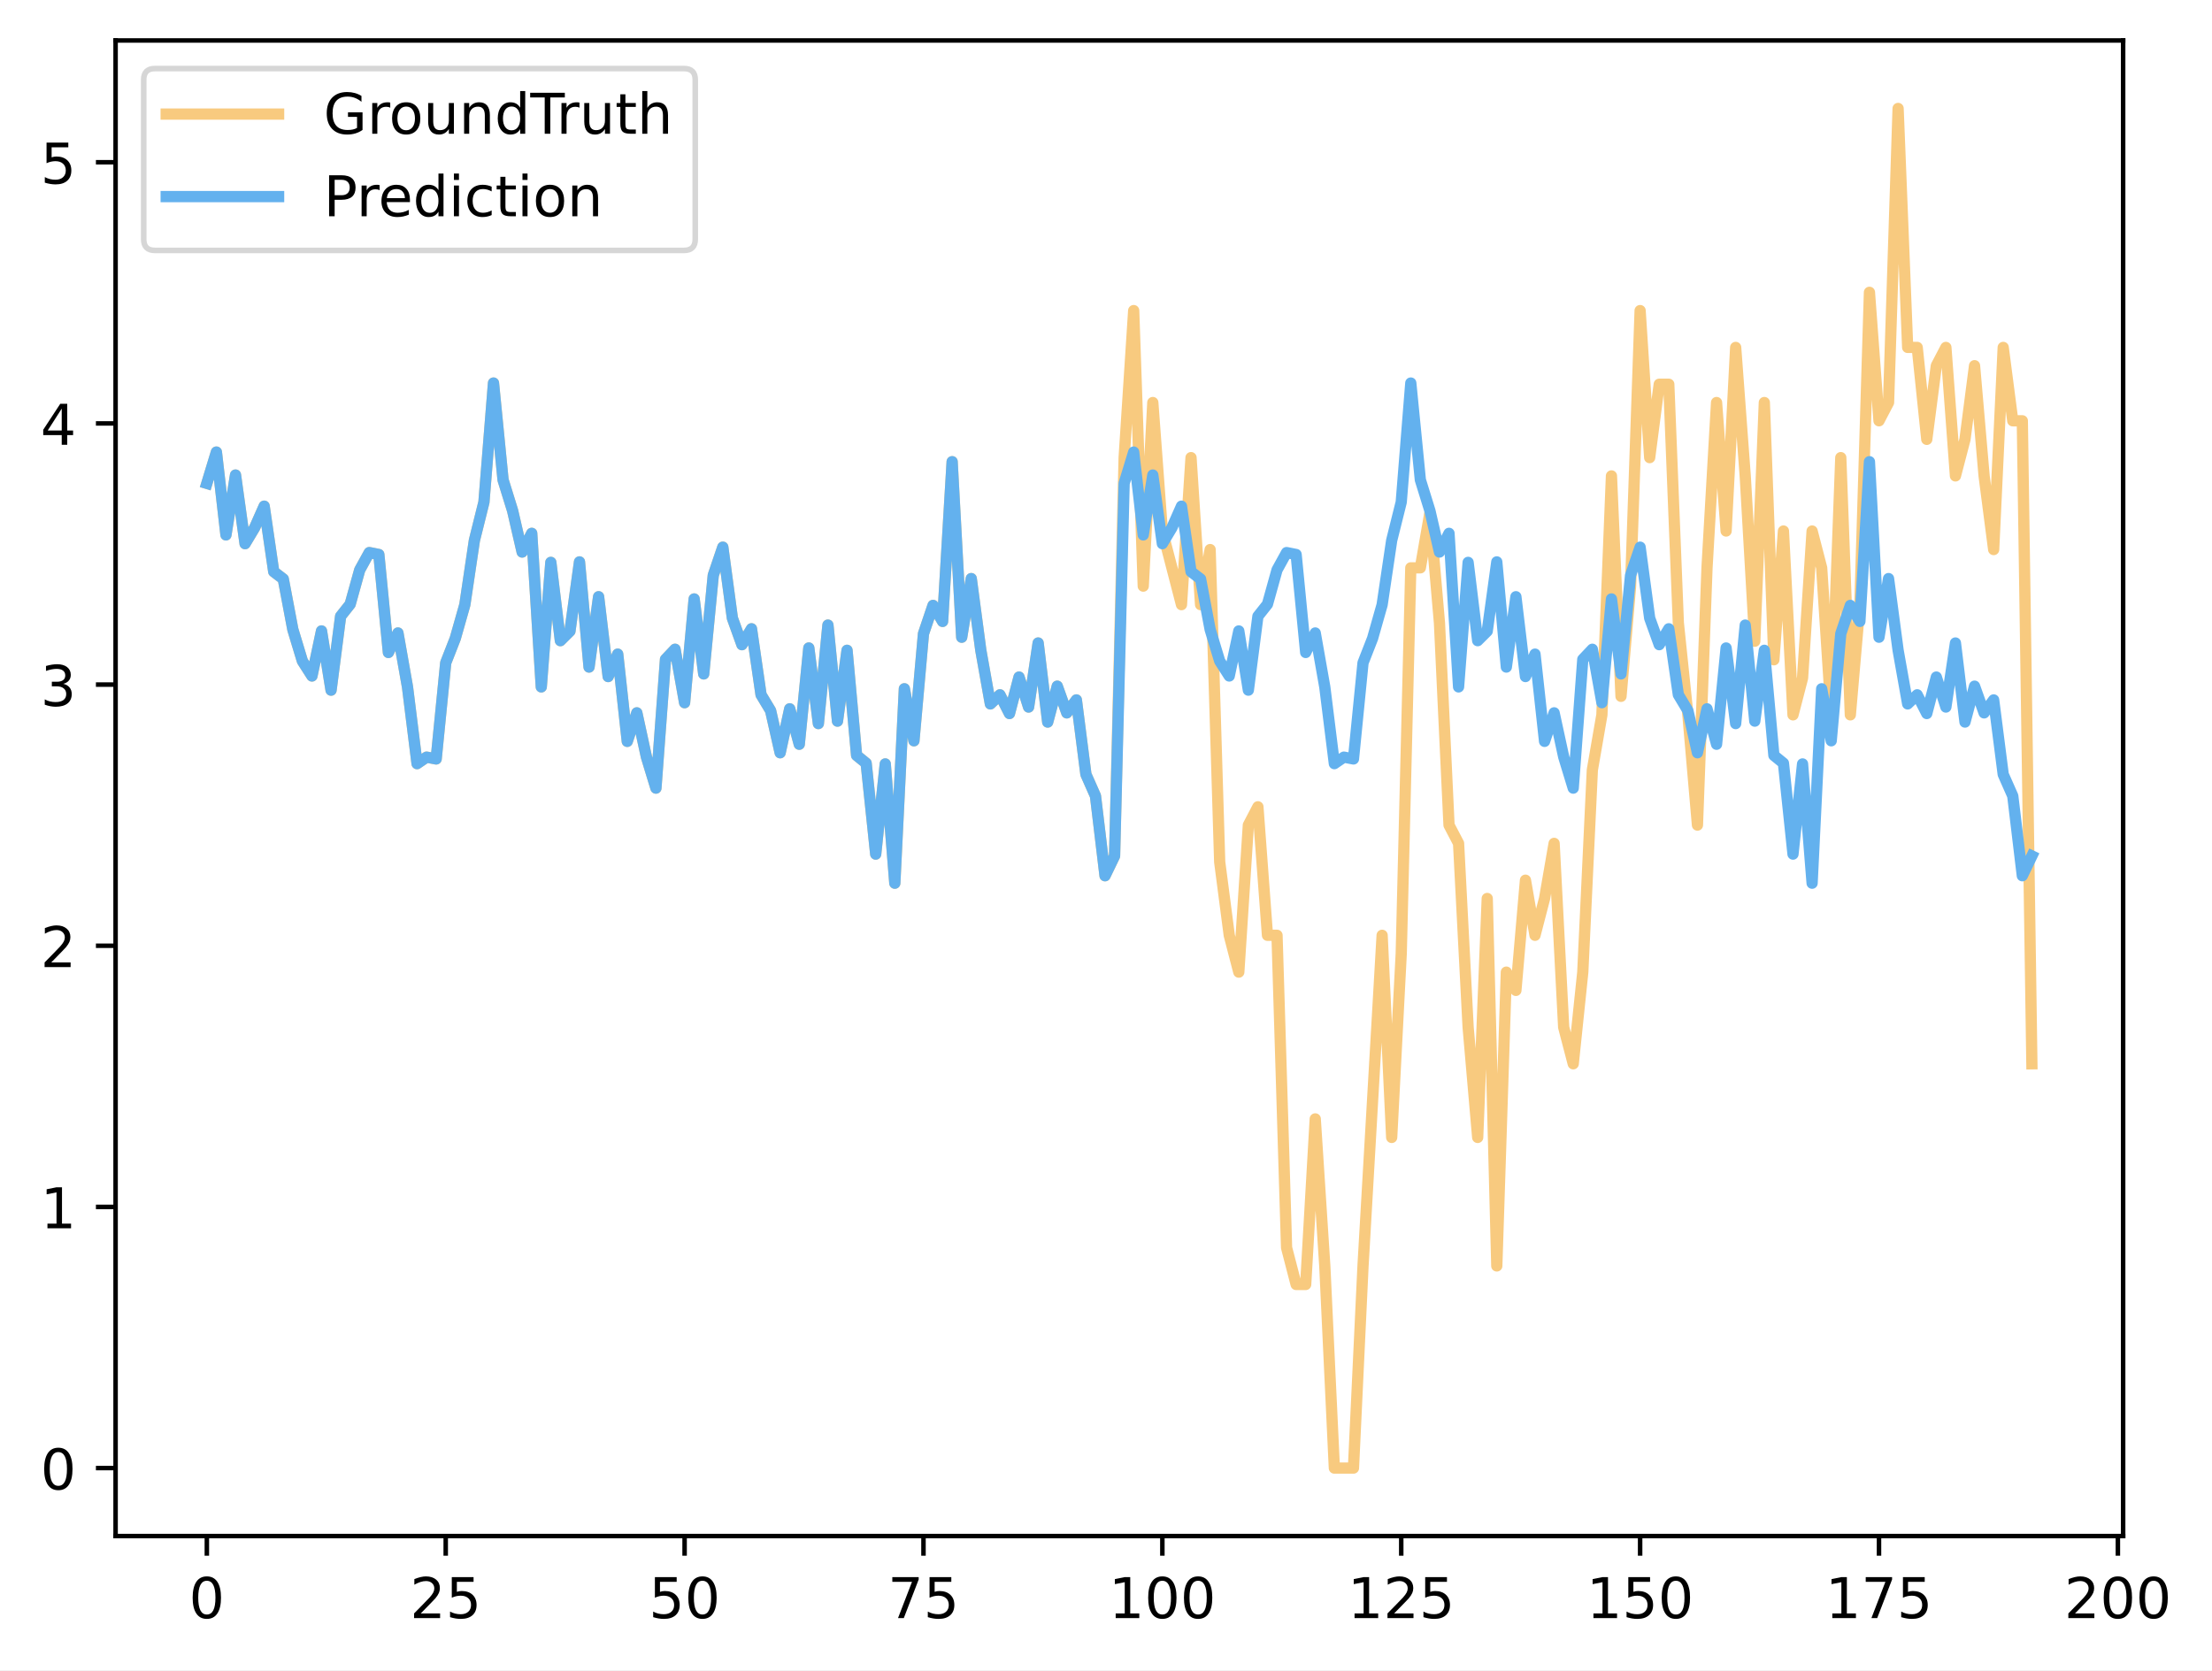
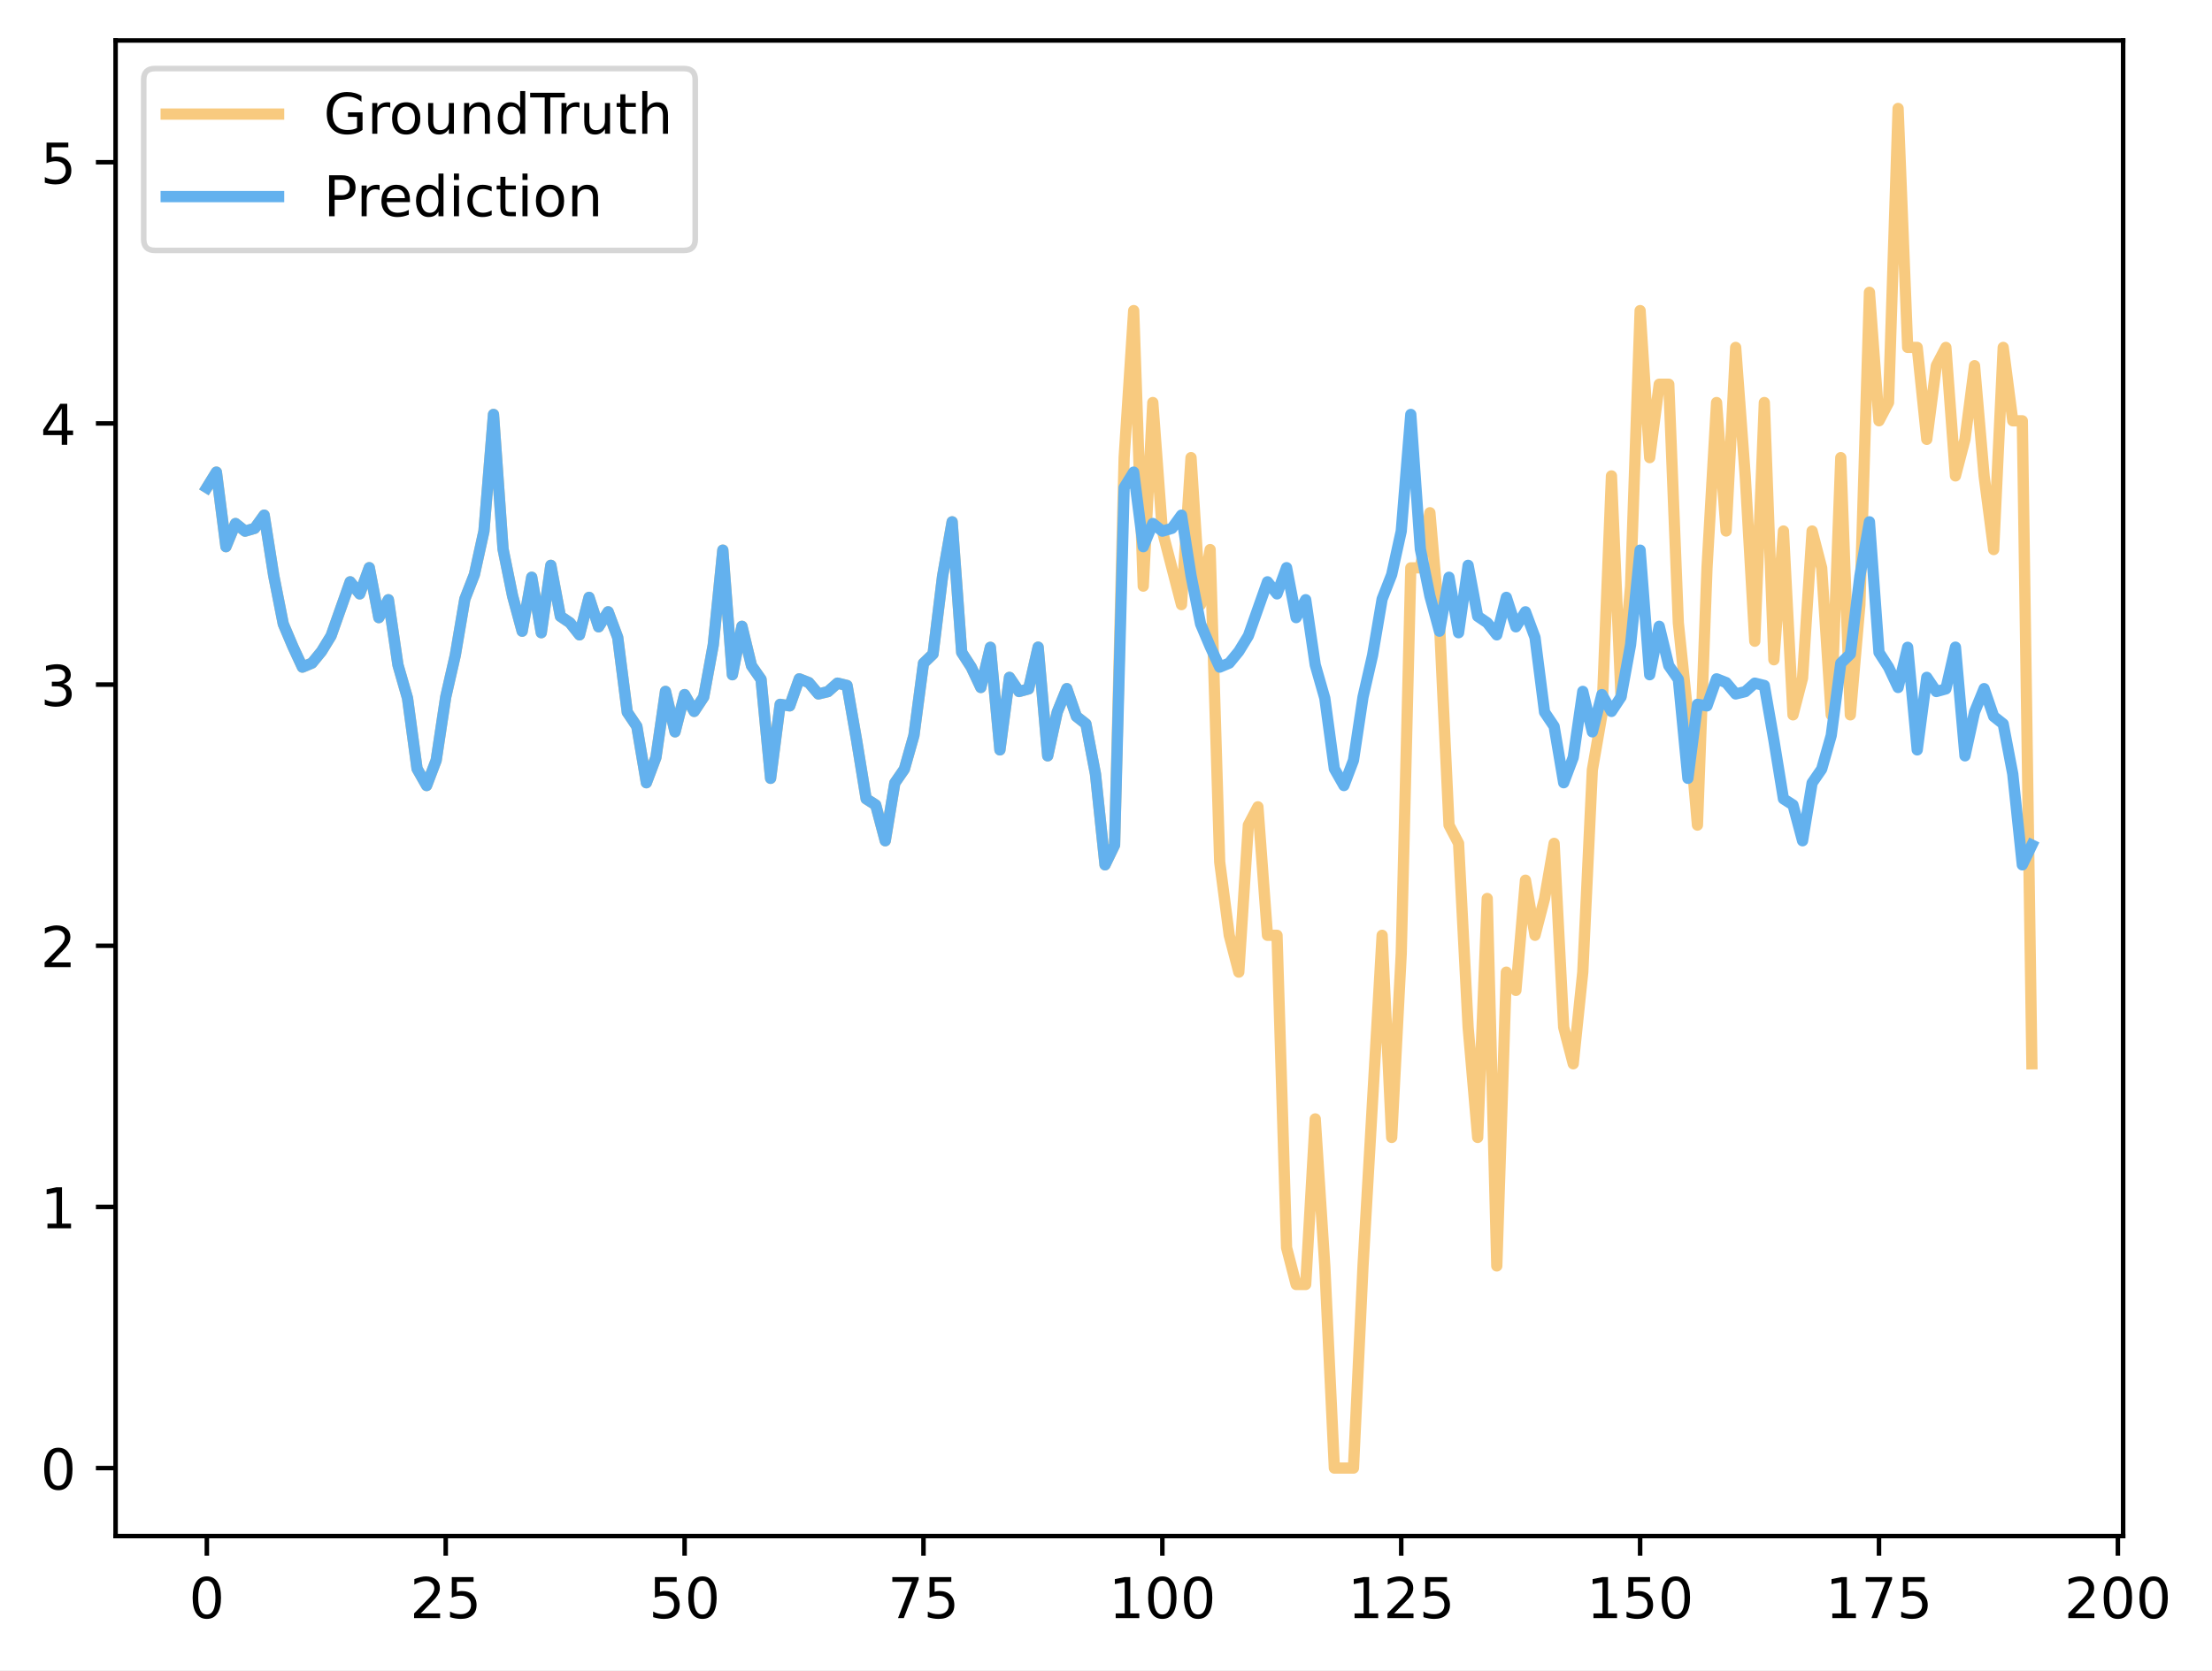
<svg xmlns="http://www.w3.org/2000/svg" xmlns:xlink="http://www.w3.org/1999/xlink" width="393.491pt" height="297.19pt" viewBox="0 0 393.491 297.19" version="1.1">
  <defs>
    <style type="text/css">*{stroke-linejoin: round; stroke-linecap: butt}</style>
  </defs>
  <g id="figure_1">
    <g id="patch_1">
      <path d="M 0 297.19  L 393.491 297.19  L 393.491 0  L 0 0  z " style="fill: #ffffff" />
    </g>
    <g id="axes_1">
      <g id="patch_2">
        <path d="M 20.562 273.312  L 377.683 273.312  L 377.683 7.2  L 20.562 7.2  z " style="fill: #ffffff" />
      </g>
      <g id="matplotlib.axis_1">
        <g id="xtick_1">
          <g id="line2d_1">
            <defs>
-               <path id="m73bec78a0f" d="M 0 0  L 0 3.5  " style="stroke: #000000; stroke-width: 0.8" />
+               <path id="mec364c894b" d="M 0 0  L 0 3.5  " style="stroke: #000000; stroke-width: 0.8" />
            </defs>
            <g>
-               <use xlink:href="#m73bec78a0f" x="36.795" y="273.312" style="stroke: #000000; stroke-width: 0.8" />
+               <use xlink:href="#mec364c894b" x="36.795" y="273.312" style="stroke: #000000; stroke-width: 0.8" />
            </g>
          </g>
          <g id="text_1">
            <g transform="translate(33.61398 287.9104) scale(0.1 -0.1)">
              <defs>
                <path id="DejaVuSans-30" d="M 2034 4250  Q 1547 4250 1301 3770  Q 1056 3291 1056 2328  Q 1056 1369 1301 889  Q 1547 409 2034 409  Q 2525 409 2770 889  Q 3016 1369 3016 2328  Q 3016 3291 2770 3770  Q 2525 4250 2034 4250  z M 2034 4750  Q 2819 4750 3233 4129  Q 3647 3509 3647 2328  Q 3647 1150 3233 529  Q 2819 -91 2034 -91  Q 1250 -91 836 529  Q 422 1150 422 2328  Q 422 3509 836 4129  Q 1250 4750 2034 4750  z " transform="scale(0.015625)" />
              </defs>
              <use xlink:href="#DejaVuSans-30" />
            </g>
          </g>
        </g>
        <g id="xtick_2">
          <g id="line2d_2">
            <g>
-               <use xlink:href="#m73bec78a0f" x="79.289" y="273.312" style="stroke: #000000; stroke-width: 0.8" />
+               <use xlink:href="#mec364c894b" x="79.289" y="273.312" style="stroke: #000000; stroke-width: 0.8" />
            </g>
          </g>
          <g id="text_2">
            <g transform="translate(72.92678 287.9104) scale(0.1 -0.1)">
              <defs>
                <path id="DejaVuSans-32" d="M 1228 531  L 3431 531  L 3431 0  L 469 0  L 469 531  Q 828 903 1448 1529  Q 2069 2156 2228 2338  Q 2531 2678 2651 2914  Q 2772 3150 2772 3378  Q 2772 3750 2511 3984  Q 2250 4219 1831 4219  Q 1534 4219 1204 4116  Q 875 4013 500 3803  L 500 4441  Q 881 4594 1212 4672  Q 1544 4750 1819 4750  Q 2544 4750 2975 4387  Q 3406 4025 3406 3419  Q 3406 3131 3298 2873  Q 3191 2616 2906 2266  Q 2828 2175 2409 1742  Q 1991 1309 1228 531  z " transform="scale(0.015625)" />
                <path id="DejaVuSans-35" d="M 691 4666  L 3169 4666  L 3169 4134  L 1269 4134  L 1269 2991  Q 1406 3038 1543 3061  Q 1681 3084 1819 3084  Q 2600 3084 3056 2656  Q 3513 2228 3513 1497  Q 3513 744 3044 326  Q 2575 -91 1722 -91  Q 1428 -91 1123 -41  Q 819 9 494 109  L 494 744  Q 775 591 1075 516  Q 1375 441 1709 441  Q 2250 441 2565 725  Q 2881 1009 2881 1497  Q 2881 1984 2565 2268  Q 2250 2553 1709 2553  Q 1456 2553 1204 2497  Q 953 2441 691 2322  L 691 4666  z " transform="scale(0.015625)" />
              </defs>
              <use xlink:href="#DejaVuSans-32" />
              <use xlink:href="#DejaVuSans-35" x="63.623" />
            </g>
          </g>
        </g>
        <g id="xtick_3">
          <g id="line2d_3">
            <g>
-               <use xlink:href="#m73bec78a0f" x="121.783" y="273.312" style="stroke: #000000; stroke-width: 0.8" />
+               <use xlink:href="#mec364c894b" x="121.783" y="273.312" style="stroke: #000000; stroke-width: 0.8" />
            </g>
          </g>
          <g id="text_3">
            <g transform="translate(115.4208 287.9104) scale(0.1 -0.1)">
              <use xlink:href="#DejaVuSans-35" />
              <use xlink:href="#DejaVuSans-30" x="63.623" />
            </g>
          </g>
        </g>
        <g id="xtick_4">
          <g id="line2d_4">
            <g>
-               <use xlink:href="#m73bec78a0f" x="164.277" y="273.312" style="stroke: #000000; stroke-width: 0.8" />
+               <use xlink:href="#mec364c894b" x="164.277" y="273.312" style="stroke: #000000; stroke-width: 0.8" />
            </g>
          </g>
          <g id="text_4">
            <g transform="translate(157.9149 287.9104) scale(0.1 -0.1)">
              <defs>
                <path id="DejaVuSans-37" d="M 525 4666  L 3525 4666  L 3525 4397  L 1831 0  L 1172 0  L 2766 4134  L 525 4134  L 525 4666  z " transform="scale(0.015625)" />
              </defs>
              <use xlink:href="#DejaVuSans-37" />
              <use xlink:href="#DejaVuSans-35" x="63.623" />
            </g>
          </g>
        </g>
        <g id="xtick_5">
          <g id="line2d_5">
            <g>
-               <use xlink:href="#m73bec78a0f" x="206.771" y="273.312" style="stroke: #000000; stroke-width: 0.8" />
+               <use xlink:href="#mec364c894b" x="206.771" y="273.312" style="stroke: #000000; stroke-width: 0.8" />
            </g>
          </g>
          <g id="text_5">
            <g transform="translate(197.2277 287.9104) scale(0.1 -0.1)">
              <defs>
                <path id="DejaVuSans-31" d="M 794 531  L 1825 531  L 1825 4091  L 703 3866  L 703 4441  L 1819 4666  L 2450 4666  L 2450 531  L 3481 531  L 3481 0  L 794 0  L 794 531  z " transform="scale(0.015625)" />
              </defs>
              <use xlink:href="#DejaVuSans-31" />
              <use xlink:href="#DejaVuSans-30" x="63.623" />
              <use xlink:href="#DejaVuSans-30" x="127.246" />
            </g>
          </g>
        </g>
        <g id="xtick_6">
          <g id="line2d_6">
            <g>
-               <use xlink:href="#m73bec78a0f" x="249.265" y="273.312" style="stroke: #000000; stroke-width: 0.8" />
+               <use xlink:href="#mec364c894b" x="249.265" y="273.312" style="stroke: #000000; stroke-width: 0.8" />
            </g>
          </g>
          <g id="text_6">
            <g transform="translate(239.7217 287.9104) scale(0.1 -0.1)">
              <use xlink:href="#DejaVuSans-31" />
              <use xlink:href="#DejaVuSans-32" x="63.623" />
              <use xlink:href="#DejaVuSans-35" x="127.246" />
            </g>
          </g>
        </g>
        <g id="xtick_7">
          <g id="line2d_7">
            <g>
-               <use xlink:href="#m73bec78a0f" x="291.76" y="273.312" style="stroke: #000000; stroke-width: 0.8" />
+               <use xlink:href="#mec364c894b" x="291.76" y="273.312" style="stroke: #000000; stroke-width: 0.8" />
            </g>
          </g>
          <g id="text_7">
            <g transform="translate(282.2158 287.9104) scale(0.1 -0.1)">
              <use xlink:href="#DejaVuSans-31" />
              <use xlink:href="#DejaVuSans-35" x="63.623" />
              <use xlink:href="#DejaVuSans-30" x="127.246" />
            </g>
          </g>
        </g>
        <g id="xtick_8">
          <g id="line2d_8">
            <g>
-               <use xlink:href="#m73bec78a0f" x="334.254" y="273.312" style="stroke: #000000; stroke-width: 0.8" />
+               <use xlink:href="#mec364c894b" x="334.254" y="273.312" style="stroke: #000000; stroke-width: 0.8" />
            </g>
          </g>
          <g id="text_8">
            <g transform="translate(324.7098 287.9104) scale(0.1 -0.1)">
              <use xlink:href="#DejaVuSans-31" />
              <use xlink:href="#DejaVuSans-37" x="63.623" />
              <use xlink:href="#DejaVuSans-35" x="127.246" />
            </g>
          </g>
        </g>
        <g id="xtick_9">
          <g id="line2d_9">
            <g>
-               <use xlink:href="#m73bec78a0f" x="376.748" y="273.312" style="stroke: #000000; stroke-width: 0.8" />
+               <use xlink:href="#mec364c894b" x="376.748" y="273.312" style="stroke: #000000; stroke-width: 0.8" />
            </g>
          </g>
          <g id="text_9">
            <g transform="translate(367.2039 287.9104) scale(0.1 -0.1)">
              <use xlink:href="#DejaVuSans-32" />
              <use xlink:href="#DejaVuSans-30" x="63.623" />
              <use xlink:href="#DejaVuSans-30" x="127.246" />
            </g>
          </g>
        </g>
      </g>
      <g id="matplotlib.axis_2">
        <g id="ytick_1">
          <g id="line2d_10">
            <defs>
-               <path id="m42e6a9a05f" d="M 0 0  L -3.5 0  " style="stroke: #000000; stroke-width: 0.8" />
+               <path id="me87e05640c" d="M 0 0  L -3.5 0  " style="stroke: #000000; stroke-width: 0.8" />
            </defs>
            <g>
-               <use xlink:href="#m42e6a9a05f" x="20.562" y="261.216" style="stroke: #000000; stroke-width: 0.8" />
+               <use xlink:href="#me87e05640c" x="20.562" y="261.216" style="stroke: #000000; stroke-width: 0.8" />
            </g>
          </g>
          <g id="text_10">
            <g transform="translate(7.2 265.0152) scale(0.1 -0.1)">
              <use xlink:href="#DejaVuSans-30" />
            </g>
          </g>
        </g>
        <g id="ytick_2">
          <g id="line2d_11">
            <g>
-               <use xlink:href="#m42e6a9a05f" x="20.562" y="214.747" style="stroke: #000000; stroke-width: 0.8" />
+               <use xlink:href="#me87e05640c" x="20.562" y="214.747" style="stroke: #000000; stroke-width: 0.8" />
            </g>
          </g>
          <g id="text_11">
            <g transform="translate(7.2 218.5458) scale(0.1 -0.1)">
              <use xlink:href="#DejaVuSans-31" />
            </g>
          </g>
        </g>
        <g id="ytick_3">
          <g id="line2d_12">
            <g>
-               <use xlink:href="#m42e6a9a05f" x="20.562" y="168.277" style="stroke: #000000; stroke-width: 0.8" />
+               <use xlink:href="#me87e05640c" x="20.562" y="168.277" style="stroke: #000000; stroke-width: 0.8" />
            </g>
          </g>
          <g id="text_12">
            <g transform="translate(7.2 172.0763) scale(0.1 -0.1)">
              <use xlink:href="#DejaVuSans-32" />
            </g>
          </g>
        </g>
        <g id="ytick_4">
          <g id="line2d_13">
            <g>
-               <use xlink:href="#m42e6a9a05f" x="20.562" y="121.808" style="stroke: #000000; stroke-width: 0.8" />
+               <use xlink:href="#me87e05640c" x="20.562" y="121.808" style="stroke: #000000; stroke-width: 0.8" />
            </g>
          </g>
          <g id="text_13">
            <g transform="translate(7.2 125.6068) scale(0.1 -0.1)">
              <defs>
                <path id="DejaVuSans-33" d="M 2597 2516  Q 3050 2419 3304 2112  Q 3559 1806 3559 1356  Q 3559 666 3084 287  Q 2609 -91 1734 -91  Q 1441 -91 1130 -33  Q 819 25 488 141  L 488 750  Q 750 597 1062 519  Q 1375 441 1716 441  Q 2309 441 2620 675  Q 2931 909 2931 1356  Q 2931 1769 2642 2001  Q 2353 2234 1838 2234  L 1294 2234  L 1294 2753  L 1863 2753  Q 2328 2753 2575 2939  Q 2822 3125 2822 3475  Q 2822 3834 2567 4026  Q 2313 4219 1838 4219  Q 1578 4219 1281 4162  Q 984 4106 628 3988  L 628 4550  Q 988 4650 1302 4700  Q 1616 4750 1894 4750  Q 2613 4750 3031 4423  Q 3450 4097 3450 3541  Q 3450 3153 3228 2886  Q 3006 2619 2597 2516  z " transform="scale(0.015625)" />
              </defs>
              <use xlink:href="#DejaVuSans-33" />
            </g>
          </g>
        </g>
        <g id="ytick_5">
          <g id="line2d_14">
            <g>
-               <use xlink:href="#m42e6a9a05f" x="20.562" y="75.338" style="stroke: #000000; stroke-width: 0.8" />
+               <use xlink:href="#me87e05640c" x="20.562" y="75.338" style="stroke: #000000; stroke-width: 0.8" />
            </g>
          </g>
          <g id="text_14">
            <g transform="translate(7.2 79.13737) scale(0.1 -0.1)">
              <defs>
                <path id="DejaVuSans-34" d="M 2419 4116  L 825 1625  L 2419 1625  L 2419 4116  z M 2253 4666  L 3047 4666  L 3047 1625  L 3713 1625  L 3713 1100  L 3047 1100  L 3047 0  L 2419 0  L 2419 1100  L 313 1100  L 313 1709  L 2253 4666  z " transform="scale(0.015625)" />
              </defs>
              <use xlink:href="#DejaVuSans-34" />
            </g>
          </g>
        </g>
        <g id="ytick_6">
          <g id="line2d_15">
            <g>
-               <use xlink:href="#m42e6a9a05f" x="20.562" y="28.869" style="stroke: #000000; stroke-width: 0.8" />
+               <use xlink:href="#me87e05640c" x="20.562" y="28.869" style="stroke: #000000; stroke-width: 0.8" />
            </g>
          </g>
          <g id="text_15">
            <g transform="translate(7.2 32.6679) scale(0.1 -0.1)">
              <use xlink:href="#DejaVuSans-35" />
            </g>
          </g>
        </g>
      </g>
      <g id="line2d_16">
-         <path d="M 36.795 86.009  L 38.495 80.434  L 40.195 95.179  L 41.895 84.521  L 43.594 96.74  L 45.294 93.901  L 46.994 90.061  L 48.694 101.716  L 50.393 103.018  L 52.093 112.005  L 53.793 117.621  L 55.493 120.282  L 57.192 112.262  L 58.892 122.803  L 60.592 109.652  L 62.292 107.508  L 63.991 101.404  L 65.691 98.32  L 67.391 98.66  L 69.091 116.099  L 70.79 112.623  L 72.49 122.244  L 74.19 135.878  L 75.89 134.715  L 77.59 135.042  L 79.289 117.937  L 80.989 113.59  L 82.689 107.6  L 84.389 96.152  L 86.088 89.339  L 87.788 68.153  L 89.488 85.382  L 91.188 90.868  L 92.887 98.228  L 94.587 94.894  L 96.287 122.223  L 97.987 100.061  L 99.686 113.996  L 101.386 112.306  L 103.086 99.975  L 104.786 118.693  L 106.485 106.172  L 108.185 120.381  L 109.885 116.387  L 111.585 131.914  L 113.285 126.834  L 114.984 134.66  L 116.684 140.233  L 118.384 117.315  L 120.084 115.52  L 121.783 125.033  L 123.483 106.567  L 125.183 119.913  L 126.883 102.363  L 128.582 97.356  L 130.282 109.982  L 131.982 114.71  L 133.682 111.877  L 135.381 123.615  L 137.081 126.444  L 138.781 133.941  L 140.481 126.118  L 142.18 132.428  L 143.88 115.294  L 145.58 128.749  L 147.28 111.22  L 148.98 128.315  L 150.679 115.706  L 152.379 134.408  L 154.079 135.794  L 155.779 151.971  L 157.478 135.925  L 159.178 157.15  L 160.878 122.551  L 162.578 131.81  L 164.277 112.751  L 165.977 107.717  L 167.677 110.572  L 169.377 82.149  L 171.076 113.384  L 172.776 102.945  L 174.476 115.703  L 176.176 125.249  L 177.875 123.625  L 179.575 126.962  L 181.275 120.467  L 182.975 125.807  L 184.675 114.407  L 186.374 128.479  L 188.074 122.088  L 189.774 126.844  L 191.474 124.535  L 193.173 137.783  L 194.873 141.625  L 196.573 155.822  L 198.273 152.299  L 199.972 81.426  L 201.672 55.263  L 203.372 104.289  L 205.072 71.621  L 206.771 94.484  L 210.171 107.588  L 211.871 81.426  L 213.57 107.588  L 215.27 97.783  L 216.97 153.36  L 218.67 166.418  L 220.37 172.971  L 222.069 146.808  L 223.769 143.555  L 225.469 166.418  L 227.169 166.418  L 228.868 221.996  L 230.568 228.548  L 232.268 228.548  L 233.968 199.086  L 235.667 225.249  L 237.367 261.216  L 240.767 261.216  L 242.466 225.249  L 245.866 166.418  L 247.566 202.386  L 249.265 169.671  L 250.965 101.036  L 252.665 101.036  L 254.365 91.231  L 256.065 110.841  L 257.764 146.808  L 259.464 150.061  L 261.164 182.776  L 262.864 202.386  L 264.563 159.866  L 266.263 225.249  L 267.963 172.971  L 269.663 176.223  L 271.362 156.613  L 273.062 166.418  L 274.762 159.866  L 276.462 150.061  L 278.161 182.776  L 279.861 189.281  L 281.561 172.971  L 283.261 137.003  L 284.96 127.198  L 286.66 84.679  L 288.36 123.899  L 290.06 104.289  L 291.76 55.263  L 293.459 81.426  L 295.159 68.368  L 296.859 68.368  L 298.559 110.841  L 300.258 127.198  L 301.958 146.808  L 303.658 101.036  L 305.358 71.621  L 307.057 94.484  L 308.757 61.816  L 310.457 84.679  L 312.157 114.094  L 313.856 71.621  L 315.556 117.393  L 317.256 94.484  L 318.956 127.198  L 320.655 120.646  L 322.355 94.484  L 324.055 101.036  L 325.755 127.198  L 327.455 81.426  L 329.154 127.198  L 330.854 107.588  L 332.554 52.01  L 334.254 74.873  L 335.953 71.621  L 337.653 19.296  L 339.353 61.816  L 341.053 61.816  L 342.752 78.173  L 344.452 65.068  L 346.152 61.816  L 347.852 84.679  L 349.551 78.173  L 351.251 65.068  L 352.951 84.679  L 354.651 97.783  L 356.35 61.816  L 358.05 74.873  L 359.75 74.873  L 361.45 189.281  L 361.45 189.281  " clip-path="url(#pfb6c0b4817)" style="fill: none; stroke: #f8ca7f; stroke-width: 2; stroke-linecap: square" />
+         <path d="M 36.795 86.759  L 38.495 84.003  L 40.195 97.273  L 41.895 93.149  L 43.594 94.509  L 45.294 94.01  L 46.994 91.658  L 48.694 102.42  L 50.393 111.019  L 52.093 115.036  L 53.793 118.702  L 55.493 117.988  L 57.192 115.911  L 58.892 113.134  L 62.292 103.522  L 63.991 105.672  L 65.691 101.004  L 67.391 109.895  L 69.091 106.707  L 70.79 118.304  L 72.49 124.222  L 74.19 136.78  L 75.89 139.776  L 77.59 135.284  L 79.289 124.019  L 80.989 116.598  L 82.689 106.597  L 84.389 102.237  L 86.088 94.513  L 87.788 73.74  L 89.488 97.692  L 91.188 106.059  L 92.887 112.313  L 94.587 102.71  L 96.287 112.582  L 97.987 100.586  L 99.686 109.653  L 101.386 110.804  L 103.086 112.962  L 104.786 106.287  L 106.485 111.532  L 108.185 108.855  L 109.885 113.428  L 111.585 126.72  L 113.285 129.247  L 114.984 139.275  L 116.684 134.767  L 118.384 123.019  L 120.084 130.221  L 121.783 123.587  L 123.483 126.585  L 125.183 124.01  L 126.883 114.738  L 128.582 97.887  L 130.282 120.059  L 131.982 111.434  L 133.682 118.441  L 135.381 120.88  L 137.081 138.488  L 138.781 125.325  L 140.481 125.597  L 142.18 120.784  L 143.88 121.45  L 145.58 123.476  L 147.28 123.066  L 148.98 121.551  L 150.679 121.967  L 152.379 131.705  L 154.079 142.136  L 155.779 143.225  L 157.478 149.6  L 159.178 139.313  L 160.878 136.852  L 162.578 130.858  L 164.277 118.013  L 165.977 116.37  L 167.677 102.516  L 169.377 92.847  L 171.076 116.086  L 172.776 118.717  L 174.476 122.327  L 176.176 115.173  L 177.875 133.429  L 179.575 120.521  L 181.275 123.045  L 182.975 122.578  L 184.675 115.145  L 186.374 134.489  L 188.074 126.698  L 189.774 122.526  L 191.474 127.465  L 193.173 128.806  L 194.873 137.722  L 196.573 153.882  L 198.273 150.362  L 199.972 81.426  L 201.672 55.263  L 203.372 104.289  L 205.072 71.621  L 206.771 94.484  L 210.171 107.588  L 211.871 81.426  L 213.57 107.588  L 215.27 97.783  L 216.97 153.36  L 218.67 166.418  L 220.37 172.971  L 222.069 146.808  L 223.769 143.555  L 225.469 166.418  L 227.169 166.418  L 228.868 221.996  L 230.568 228.548  L 232.268 228.548  L 233.968 199.086  L 235.667 225.249  L 237.367 261.216  L 240.767 261.216  L 242.466 225.249  L 245.866 166.418  L 247.566 202.386  L 249.265 169.671  L 250.965 101.036  L 252.665 101.036  L 254.365 91.231  L 256.065 110.841  L 257.764 146.808  L 259.464 150.061  L 261.164 182.776  L 262.864 202.386  L 264.563 159.866  L 266.263 225.249  L 267.963 172.971  L 269.663 176.223  L 271.362 156.613  L 273.062 166.418  L 274.762 159.866  L 276.462 150.061  L 278.161 182.776  L 279.861 189.281  L 281.561 172.971  L 283.261 137.003  L 284.96 127.198  L 286.66 84.679  L 288.36 123.899  L 290.06 104.289  L 291.76 55.263  L 293.459 81.426  L 295.159 68.368  L 296.859 68.368  L 298.559 110.841  L 300.258 127.198  L 301.958 146.808  L 303.658 101.036  L 305.358 71.621  L 307.057 94.484  L 308.757 61.816  L 310.457 84.679  L 312.157 114.094  L 313.856 71.621  L 315.556 117.393  L 317.256 94.484  L 318.956 127.198  L 320.655 120.646  L 322.355 94.484  L 324.055 101.036  L 325.755 127.198  L 327.455 81.426  L 329.154 127.198  L 330.854 107.588  L 332.554 52.01  L 334.254 74.873  L 335.953 71.621  L 337.653 19.296  L 339.353 61.816  L 341.053 61.816  L 342.752 78.173  L 344.452 65.068  L 346.152 61.816  L 347.852 84.679  L 349.551 78.173  L 351.251 65.068  L 352.951 84.679  L 354.651 97.783  L 356.35 61.816  L 358.05 74.873  L 359.75 74.873  L 361.45 189.281  L 361.45 189.281  " clip-path="url(#p85f5e354e3)" style="fill: none; stroke: #f8ca7f; stroke-width: 2; stroke-linecap: square" />
      </g>
      <g id="line2d_17">
-         <path d="M 36.795 86.009  L 38.495 80.434  L 40.195 95.179  L 41.895 84.521  L 43.594 96.74  L 45.294 93.901  L 46.994 90.061  L 48.694 101.716  L 50.393 103.018  L 52.093 112.005  L 53.793 117.621  L 55.493 120.282  L 57.192 112.262  L 58.892 122.803  L 60.592 109.652  L 62.292 107.508  L 63.991 101.404  L 65.691 98.32  L 67.391 98.66  L 69.091 116.099  L 70.79 112.623  L 72.49 122.244  L 74.19 135.878  L 75.89 134.715  L 77.59 135.042  L 79.289 117.937  L 80.989 113.59  L 82.689 107.6  L 84.389 96.152  L 86.088 89.339  L 87.788 68.153  L 89.488 85.382  L 91.188 90.868  L 92.887 98.228  L 94.587 94.894  L 96.287 122.223  L 97.987 100.061  L 99.686 113.996  L 101.386 112.306  L 103.086 99.975  L 104.786 118.693  L 106.485 106.172  L 108.185 120.381  L 109.885 116.387  L 111.585 131.914  L 113.285 126.834  L 114.984 134.66  L 116.684 140.233  L 118.384 117.315  L 120.084 115.52  L 121.783 125.033  L 123.483 106.567  L 125.183 119.913  L 126.883 102.363  L 128.582 97.356  L 130.282 109.982  L 131.982 114.71  L 133.682 111.877  L 135.381 123.615  L 137.081 126.444  L 138.781 133.941  L 140.481 126.118  L 142.18 132.428  L 143.88 115.294  L 145.58 128.749  L 147.28 111.22  L 148.98 128.315  L 150.679 115.706  L 152.379 134.408  L 154.079 135.794  L 155.779 151.971  L 157.478 135.925  L 159.178 157.15  L 160.878 122.551  L 162.578 131.81  L 164.277 112.751  L 165.977 107.717  L 167.677 110.572  L 169.377 82.149  L 171.076 113.384  L 172.776 102.945  L 174.476 115.703  L 176.176 125.249  L 177.875 123.625  L 179.575 126.962  L 181.275 120.467  L 182.975 125.807  L 184.675 114.407  L 186.374 128.479  L 188.074 122.088  L 189.774 126.844  L 191.474 124.535  L 193.173 137.783  L 194.873 141.625  L 196.573 155.822  L 198.273 152.299  L 199.972 86.009  L 201.672 80.434  L 203.372 95.179  L 205.072 84.521  L 206.771 96.74  L 208.471 93.901  L 210.171 90.061  L 211.871 101.716  L 213.57 103.018  L 215.27 112.005  L 216.97 117.621  L 218.67 120.282  L 220.37 112.262  L 222.069 122.803  L 223.769 109.652  L 225.469 107.508  L 227.169 101.404  L 228.868 98.32  L 230.568 98.66  L 232.268 116.099  L 233.968 112.623  L 235.667 122.244  L 237.367 135.878  L 239.067 134.715  L 240.767 135.042  L 242.466 117.937  L 244.166 113.59  L 245.866 107.6  L 247.566 96.152  L 249.265 89.339  L 250.965 68.153  L 252.665 85.382  L 254.365 90.868  L 256.065 98.228  L 257.764 94.894  L 259.464 122.223  L 261.164 100.061  L 262.864 113.996  L 264.563 112.306  L 266.263 99.975  L 267.963 118.693  L 269.663 106.172  L 271.362 120.381  L 273.062 116.387  L 274.762 131.914  L 276.462 126.834  L 278.161 134.66  L 279.861 140.233  L 281.561 117.315  L 283.261 115.52  L 284.96 125.033  L 286.66 106.567  L 288.36 119.913  L 290.06 102.363  L 291.76 97.356  L 293.459 109.982  L 295.159 114.71  L 296.859 111.877  L 298.559 123.615  L 300.258 126.444  L 301.958 133.941  L 303.658 126.118  L 305.358 132.428  L 307.057 115.294  L 308.757 128.749  L 310.457 111.22  L 312.157 128.315  L 313.856 115.706  L 315.556 134.408  L 317.256 135.794  L 318.956 151.971  L 320.655 135.925  L 322.355 157.15  L 324.055 122.551  L 325.755 131.81  L 327.455 112.751  L 329.154 107.717  L 330.854 110.572  L 332.554 82.149  L 334.254 113.384  L 335.953 102.945  L 337.653 115.703  L 339.353 125.249  L 341.053 123.625  L 342.752 126.962  L 344.452 120.467  L 346.152 125.807  L 347.852 114.407  L 349.551 128.479  L 351.251 122.088  L 352.951 126.844  L 354.651 124.535  L 356.35 137.783  L 358.05 141.625  L 359.75 155.822  L 361.45 152.299  L 361.45 152.299  " clip-path="url(#pfb6c0b4817)" style="fill: none; stroke: #63b1ee; stroke-width: 2; stroke-linecap: square" />
+         <path d="M 36.795 86.759  L 38.495 84.003  L 40.195 97.273  L 41.895 93.149  L 43.594 94.509  L 45.294 94.01  L 46.994 91.658  L 48.694 102.42  L 50.393 111.019  L 52.093 115.036  L 53.793 118.702  L 55.493 117.988  L 57.192 115.911  L 58.892 113.134  L 62.292 103.522  L 63.991 105.672  L 65.691 101.004  L 67.391 109.895  L 69.091 106.707  L 70.79 118.304  L 72.49 124.222  L 74.19 136.78  L 75.89 139.776  L 77.59 135.284  L 79.289 124.019  L 80.989 116.598  L 82.689 106.597  L 84.389 102.237  L 86.088 94.513  L 87.788 73.74  L 89.488 97.692  L 91.188 106.059  L 92.887 112.313  L 94.587 102.71  L 96.287 112.582  L 97.987 100.586  L 99.686 109.653  L 101.386 110.804  L 103.086 112.962  L 104.786 106.287  L 106.485 111.532  L 108.185 108.855  L 109.885 113.428  L 111.585 126.72  L 113.285 129.247  L 114.984 139.275  L 116.684 134.767  L 118.384 123.019  L 120.084 130.221  L 121.783 123.587  L 123.483 126.585  L 125.183 124.01  L 126.883 114.738  L 128.582 97.887  L 130.282 120.059  L 131.982 111.434  L 133.682 118.441  L 135.381 120.88  L 137.081 138.488  L 138.781 125.325  L 140.481 125.597  L 142.18 120.784  L 143.88 121.45  L 145.58 123.476  L 147.28 123.066  L 148.98 121.551  L 150.679 121.967  L 152.379 131.705  L 154.079 142.136  L 155.779 143.225  L 157.478 149.6  L 159.178 139.313  L 160.878 136.852  L 162.578 130.858  L 164.277 118.013  L 165.977 116.37  L 167.677 102.516  L 169.377 92.847  L 171.076 116.086  L 172.776 118.717  L 174.476 122.327  L 176.176 115.173  L 177.875 133.429  L 179.575 120.521  L 181.275 123.045  L 182.975 122.578  L 184.675 115.145  L 186.374 134.489  L 188.074 126.698  L 189.774 122.526  L 191.474 127.465  L 193.173 128.806  L 194.873 137.722  L 196.573 153.882  L 198.273 150.362  L 199.972 86.759  L 201.672 84.003  L 203.372 97.273  L 205.072 93.149  L 206.771 94.509  L 208.471 94.01  L 210.171 91.658  L 211.871 102.42  L 213.57 111.019  L 215.27 115.036  L 216.97 118.702  L 218.67 117.988  L 220.37 115.911  L 222.069 113.134  L 225.469 103.522  L 227.169 105.672  L 228.868 101.004  L 230.568 109.895  L 232.268 106.707  L 233.968 118.304  L 235.667 124.222  L 237.367 136.78  L 239.067 139.776  L 240.767 135.284  L 242.466 124.019  L 244.166 116.598  L 245.866 106.597  L 247.566 102.237  L 249.265 94.513  L 250.965 73.74  L 252.665 97.692  L 254.365 106.059  L 256.065 112.313  L 257.764 102.71  L 259.464 112.582  L 261.164 100.586  L 262.864 109.653  L 264.563 110.804  L 266.263 112.962  L 267.963 106.287  L 269.663 111.532  L 271.362 108.855  L 273.062 113.428  L 274.762 126.72  L 276.462 129.247  L 278.161 139.275  L 279.861 134.767  L 281.561 123.019  L 283.261 130.221  L 284.96 123.587  L 286.66 126.585  L 288.36 124.01  L 290.06 114.738  L 291.76 97.887  L 293.459 120.059  L 295.159 111.434  L 296.859 118.441  L 298.559 120.88  L 300.258 138.488  L 301.958 125.325  L 303.658 125.597  L 305.358 120.784  L 307.057 121.45  L 308.757 123.476  L 310.457 123.066  L 312.157 121.551  L 313.856 121.967  L 315.556 131.705  L 317.256 142.136  L 318.956 143.225  L 320.655 149.6  L 322.355 139.313  L 324.055 136.852  L 325.755 130.858  L 327.455 118.013  L 329.154 116.37  L 330.854 102.516  L 332.554 92.847  L 334.254 116.086  L 335.953 118.717  L 337.653 122.327  L 339.353 115.173  L 341.053 133.429  L 342.752 120.521  L 344.452 123.045  L 346.152 122.578  L 347.852 115.145  L 349.551 134.489  L 351.251 126.698  L 352.951 122.526  L 354.651 127.465  L 356.35 128.806  L 358.05 137.722  L 359.75 153.882  L 361.45 150.362  L 361.45 150.362  " clip-path="url(#p85f5e354e3)" style="fill: none; stroke: #63b1ee; stroke-width: 2; stroke-linecap: square" />
      </g>
      <g id="patch_3">
        <path d="M 20.562 273.312  L 20.562 7.2  " style="fill: none; stroke: #000000; stroke-width: 0.8; stroke-linejoin: miter; stroke-linecap: square" />
      </g>
      <g id="patch_4">
        <path d="M 377.683 273.312  L 377.683 7.2  " style="fill: none; stroke: #000000; stroke-width: 0.8; stroke-linejoin: miter; stroke-linecap: square" />
      </g>
      <g id="patch_5">
        <path d="M 20.562 273.312  L 377.683 273.312  " style="fill: none; stroke: #000000; stroke-width: 0.8; stroke-linejoin: miter; stroke-linecap: square" />
      </g>
      <g id="patch_6">
        <path d="M 20.562 7.2  L 377.683 7.2  " style="fill: none; stroke: #000000; stroke-width: 0.8; stroke-linejoin: miter; stroke-linecap: square" />
      </g>
      <g id="legend_1">
        <g id="patch_7">
          <path d="M 27.562 44.556  L 121.678 44.556  Q 123.678 44.556 123.678 42.556  L 123.678 14.2  Q 123.678 12.2 121.678 12.2  L 27.562 12.2  Q 25.562 12.2 25.562 14.2  L 25.562 42.556  Q 25.562 44.556 27.562 44.556  z " style="fill: #ffffff; opacity: 0.8; stroke: #cccccc; stroke-linejoin: miter" />
        </g>
        <g id="line2d_18">
          <path d="M 29.562 20.298  L 39.562 20.298  L 49.562 20.298  " style="fill: none; stroke: #f8ca7f; stroke-width: 2; stroke-linecap: square" />
        </g>
        <g id="text_16">
          <g transform="translate(57.5625 23.79844) scale(0.1 -0.1)">
            <defs>
              <path id="DejaVuSans-47" d="M 3809 666  L 3809 1919  L 2778 1919  L 2778 2438  L 4434 2438  L 4434 434  Q 4069 175 3628 42  Q 3188 -91 2688 -91  Q 1594 -91 976 548  Q 359 1188 359 2328  Q 359 3472 976 4111  Q 1594 4750 2688 4750  Q 3144 4750 3555 4637  Q 3966 4525 4313 4306  L 4313 3634  Q 3963 3931 3569 4081  Q 3175 4231 2741 4231  Q 1884 4231 1454 3753  Q 1025 3275 1025 2328  Q 1025 1384 1454 906  Q 1884 428 2741 428  Q 3075 428 3337 486  Q 3600 544 3809 666  z " transform="scale(0.015625)" />
              <path id="DejaVuSans-72" d="M 2631 2963  Q 2534 3019 2420 3045  Q 2306 3072 2169 3072  Q 1681 3072 1420 2755  Q 1159 2438 1159 1844  L 1159 0  L 581 0  L 581 3500  L 1159 3500  L 1159 2956  Q 1341 3275 1631 3429  Q 1922 3584 2338 3584  Q 2397 3584 2469 3576  Q 2541 3569 2628 3553  L 2631 2963  z " transform="scale(0.015625)" />
              <path id="DejaVuSans-6f" d="M 1959 3097  Q 1497 3097 1228 2736  Q 959 2375 959 1747  Q 959 1119 1226 758  Q 1494 397 1959 397  Q 2419 397 2687 759  Q 2956 1122 2956 1747  Q 2956 2369 2687 2733  Q 2419 3097 1959 3097  z M 1959 3584  Q 2709 3584 3137 3096  Q 3566 2609 3566 1747  Q 3566 888 3137 398  Q 2709 -91 1959 -91  Q 1206 -91 779 398  Q 353 888 353 1747  Q 353 2609 779 3096  Q 1206 3584 1959 3584  z " transform="scale(0.015625)" />
              <path id="DejaVuSans-75" d="M 544 1381  L 544 3500  L 1119 3500  L 1119 1403  Q 1119 906 1312 657  Q 1506 409 1894 409  Q 2359 409 2629 706  Q 2900 1003 2900 1516  L 2900 3500  L 3475 3500  L 3475 0  L 2900 0  L 2900 538  Q 2691 219 2414 64  Q 2138 -91 1772 -91  Q 1169 -91 856 284  Q 544 659 544 1381  z M 1991 3584  L 1991 3584  z " transform="scale(0.015625)" />
              <path id="DejaVuSans-6e" d="M 3513 2113  L 3513 0  L 2938 0  L 2938 2094  Q 2938 2591 2744 2837  Q 2550 3084 2163 3084  Q 1697 3084 1428 2787  Q 1159 2491 1159 1978  L 1159 0  L 581 0  L 581 3500  L 1159 3500  L 1159 2956  Q 1366 3272 1645 3428  Q 1925 3584 2291 3584  Q 2894 3584 3203 3211  Q 3513 2838 3513 2113  z " transform="scale(0.015625)" />
              <path id="DejaVuSans-64" d="M 2906 2969  L 2906 4863  L 3481 4863  L 3481 0  L 2906 0  L 2906 525  Q 2725 213 2448 61  Q 2172 -91 1784 -91  Q 1150 -91 751 415  Q 353 922 353 1747  Q 353 2572 751 3078  Q 1150 3584 1784 3584  Q 2172 3584 2448 3432  Q 2725 3281 2906 2969  z M 947 1747  Q 947 1113 1208 752  Q 1469 391 1925 391  Q 2381 391 2643 752  Q 2906 1113 2906 1747  Q 2906 2381 2643 2742  Q 2381 3103 1925 3103  Q 1469 3103 1208 2742  Q 947 2381 947 1747  z " transform="scale(0.015625)" />
              <path id="DejaVuSans-54" d="M -19 4666  L 3928 4666  L 3928 4134  L 2272 4134  L 2272 0  L 1638 0  L 1638 4134  L -19 4134  L -19 4666  z " transform="scale(0.015625)" />
              <path id="DejaVuSans-74" d="M 1172 4494  L 1172 3500  L 2356 3500  L 2356 3053  L 1172 3053  L 1172 1153  Q 1172 725 1289 603  Q 1406 481 1766 481  L 2356 481  L 2356 0  L 1766 0  Q 1100 0 847 248  Q 594 497 594 1153  L 594 3053  L 172 3053  L 172 3500  L 594 3500  L 594 4494  L 1172 4494  z " transform="scale(0.015625)" />
              <path id="DejaVuSans-68" d="M 3513 2113  L 3513 0  L 2938 0  L 2938 2094  Q 2938 2591 2744 2837  Q 2550 3084 2163 3084  Q 1697 3084 1428 2787  Q 1159 2491 1159 1978  L 1159 0  L 581 0  L 581 4863  L 1159 4863  L 1159 2956  Q 1366 3272 1645 3428  Q 1925 3584 2291 3584  Q 2894 3584 3203 3211  Q 3513 2838 3513 2113  z " transform="scale(0.015625)" />
            </defs>
            <use xlink:href="#DejaVuSans-47" />
            <use xlink:href="#DejaVuSans-72" x="77.49" />
            <use xlink:href="#DejaVuSans-6f" x="116.354" />
            <use xlink:href="#DejaVuSans-75" x="177.535" />
            <use xlink:href="#DejaVuSans-6e" x="240.914" />
            <use xlink:href="#DejaVuSans-64" x="304.293" />
            <use xlink:href="#DejaVuSans-54" x="367.77" />
            <use xlink:href="#DejaVuSans-72" x="414.104" />
            <use xlink:href="#DejaVuSans-75" x="455.217" />
            <use xlink:href="#DejaVuSans-74" x="518.596" />
            <use xlink:href="#DejaVuSans-68" x="557.805" />
          </g>
        </g>
        <g id="line2d_19">
          <path d="M 29.562 34.977  L 39.562 34.977  L 49.562 34.977  " style="fill: none; stroke: #63b1ee; stroke-width: 2; stroke-linecap: square" />
        </g>
        <g id="text_17">
          <g transform="translate(57.5625 38.47656) scale(0.1 -0.1)">
            <defs>
              <path id="DejaVuSans-50" d="M 1259 4147  L 1259 2394  L 2053 2394  Q 2494 2394 2734 2622  Q 2975 2850 2975 3272  Q 2975 3691 2734 3919  Q 2494 4147 2053 4147  L 1259 4147  z M 628 4666  L 2053 4666  Q 2838 4666 3239 4311  Q 3641 3956 3641 3272  Q 3641 2581 3239 2228  Q 2838 1875 2053 1875  L 1259 1875  L 1259 0  L 628 0  L 628 4666  z " transform="scale(0.015625)" />
              <path id="DejaVuSans-65" d="M 3597 1894  L 3597 1613  L 953 1613  Q 991 1019 1311 708  Q 1631 397 2203 397  Q 2534 397 2845 478  Q 3156 559 3463 722  L 3463 178  Q 3153 47 2828 -22  Q 2503 -91 2169 -91  Q 1331 -91 842 396  Q 353 884 353 1716  Q 353 2575 817 3079  Q 1281 3584 2069 3584  Q 2775 3584 3186 3129  Q 3597 2675 3597 1894  z M 3022 2063  Q 3016 2534 2758 2815  Q 2500 3097 2075 3097  Q 1594 3097 1305 2825  Q 1016 2553 972 2059  L 3022 2063  z " transform="scale(0.015625)" />
              <path id="DejaVuSans-69" d="M 603 3500  L 1178 3500  L 1178 0  L 603 0  L 603 3500  z M 603 4863  L 1178 4863  L 1178 4134  L 603 4134  L 603 4863  z " transform="scale(0.015625)" />
              <path id="DejaVuSans-63" d="M 3122 3366  L 3122 2828  Q 2878 2963 2633 3030  Q 2388 3097 2138 3097  Q 1578 3097 1268 2742  Q 959 2388 959 1747  Q 959 1106 1268 751  Q 1578 397 2138 397  Q 2388 397 2633 464  Q 2878 531 3122 666  L 3122 134  Q 2881 22 2623 -34  Q 2366 -91 2075 -91  Q 1284 -91 818 406  Q 353 903 353 1747  Q 353 2603 823 3093  Q 1294 3584 2113 3584  Q 2378 3584 2631 3529  Q 2884 3475 3122 3366  z " transform="scale(0.015625)" />
            </defs>
            <use xlink:href="#DejaVuSans-50" />
            <use xlink:href="#DejaVuSans-72" x="58.553" />
            <use xlink:href="#DejaVuSans-65" x="97.416" />
            <use xlink:href="#DejaVuSans-64" x="158.939" />
            <use xlink:href="#DejaVuSans-69" x="222.416" />
            <use xlink:href="#DejaVuSans-63" x="250.199" />
            <use xlink:href="#DejaVuSans-74" x="305.18" />
            <use xlink:href="#DejaVuSans-69" x="344.389" />
            <use xlink:href="#DejaVuSans-6f" x="372.172" />
            <use xlink:href="#DejaVuSans-6e" x="433.354" />
          </g>
        </g>
      </g>
    </g>
  </g>
  <defs>
-     <clipPath id="pfb6c0b4817">
+     <clipPath id="p85f5e354e3">
      <rect x="20.562" y="7.2" width="357.12" height="266.112" />
    </clipPath>
  </defs>
</svg>
